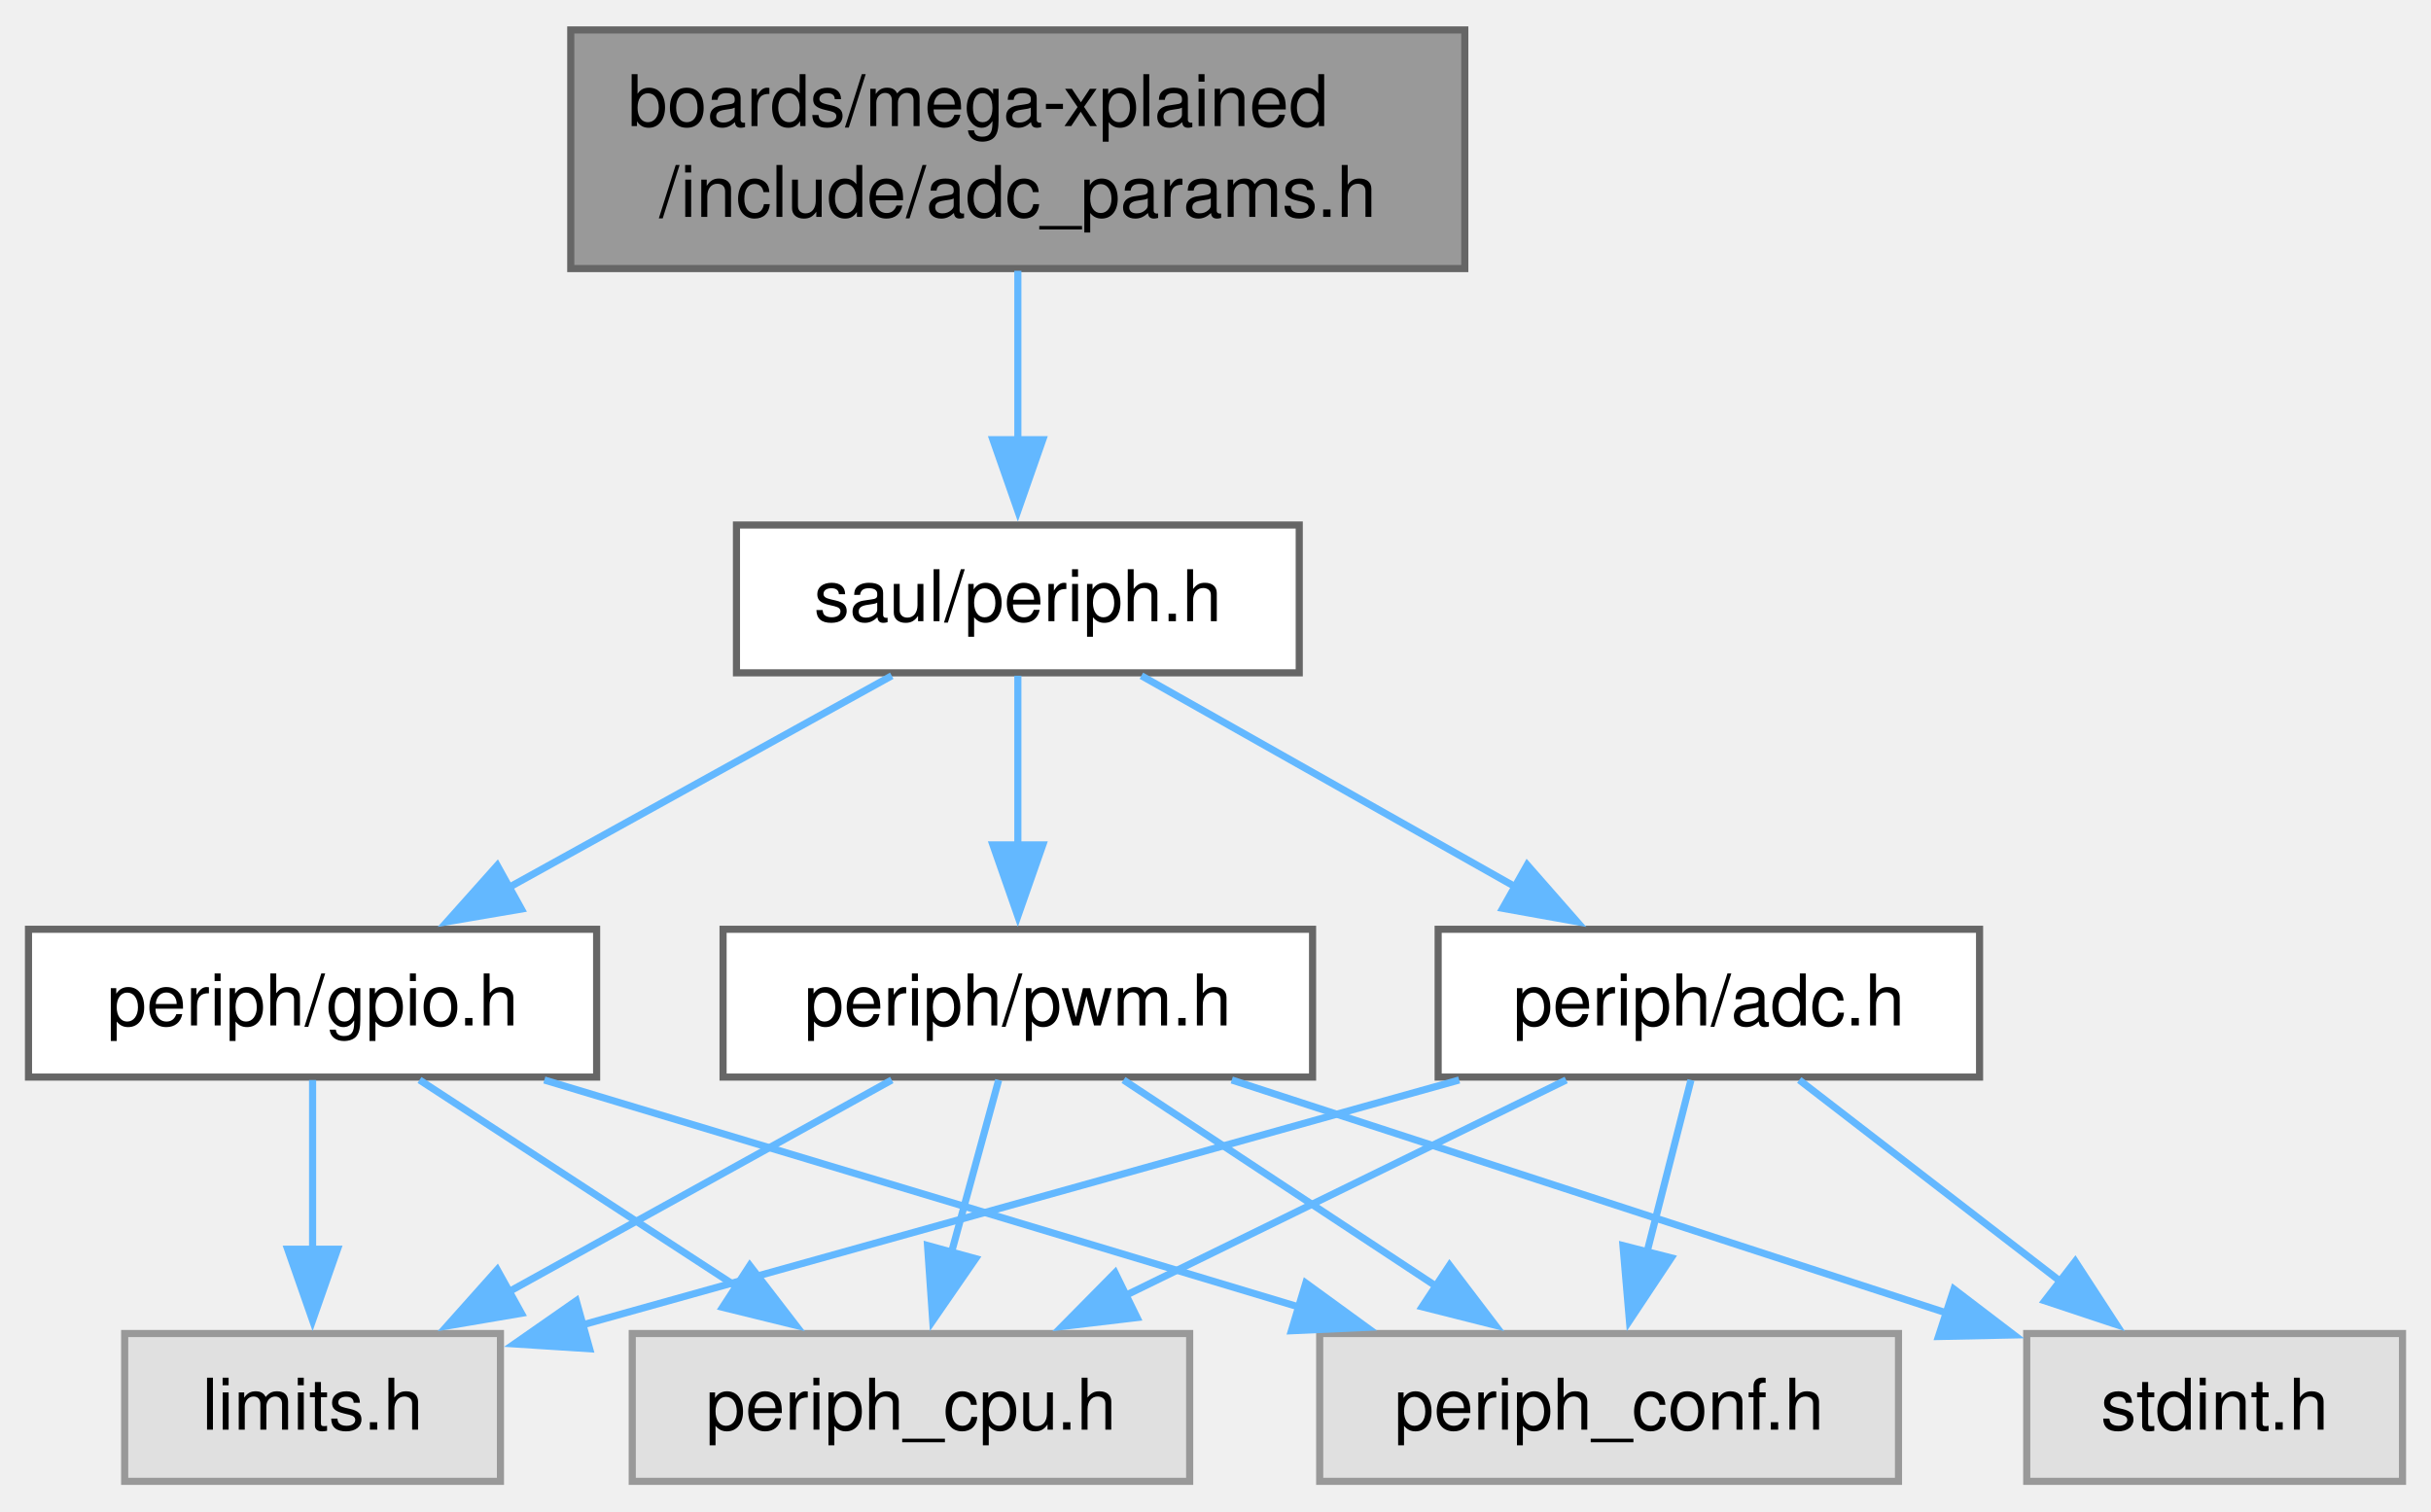
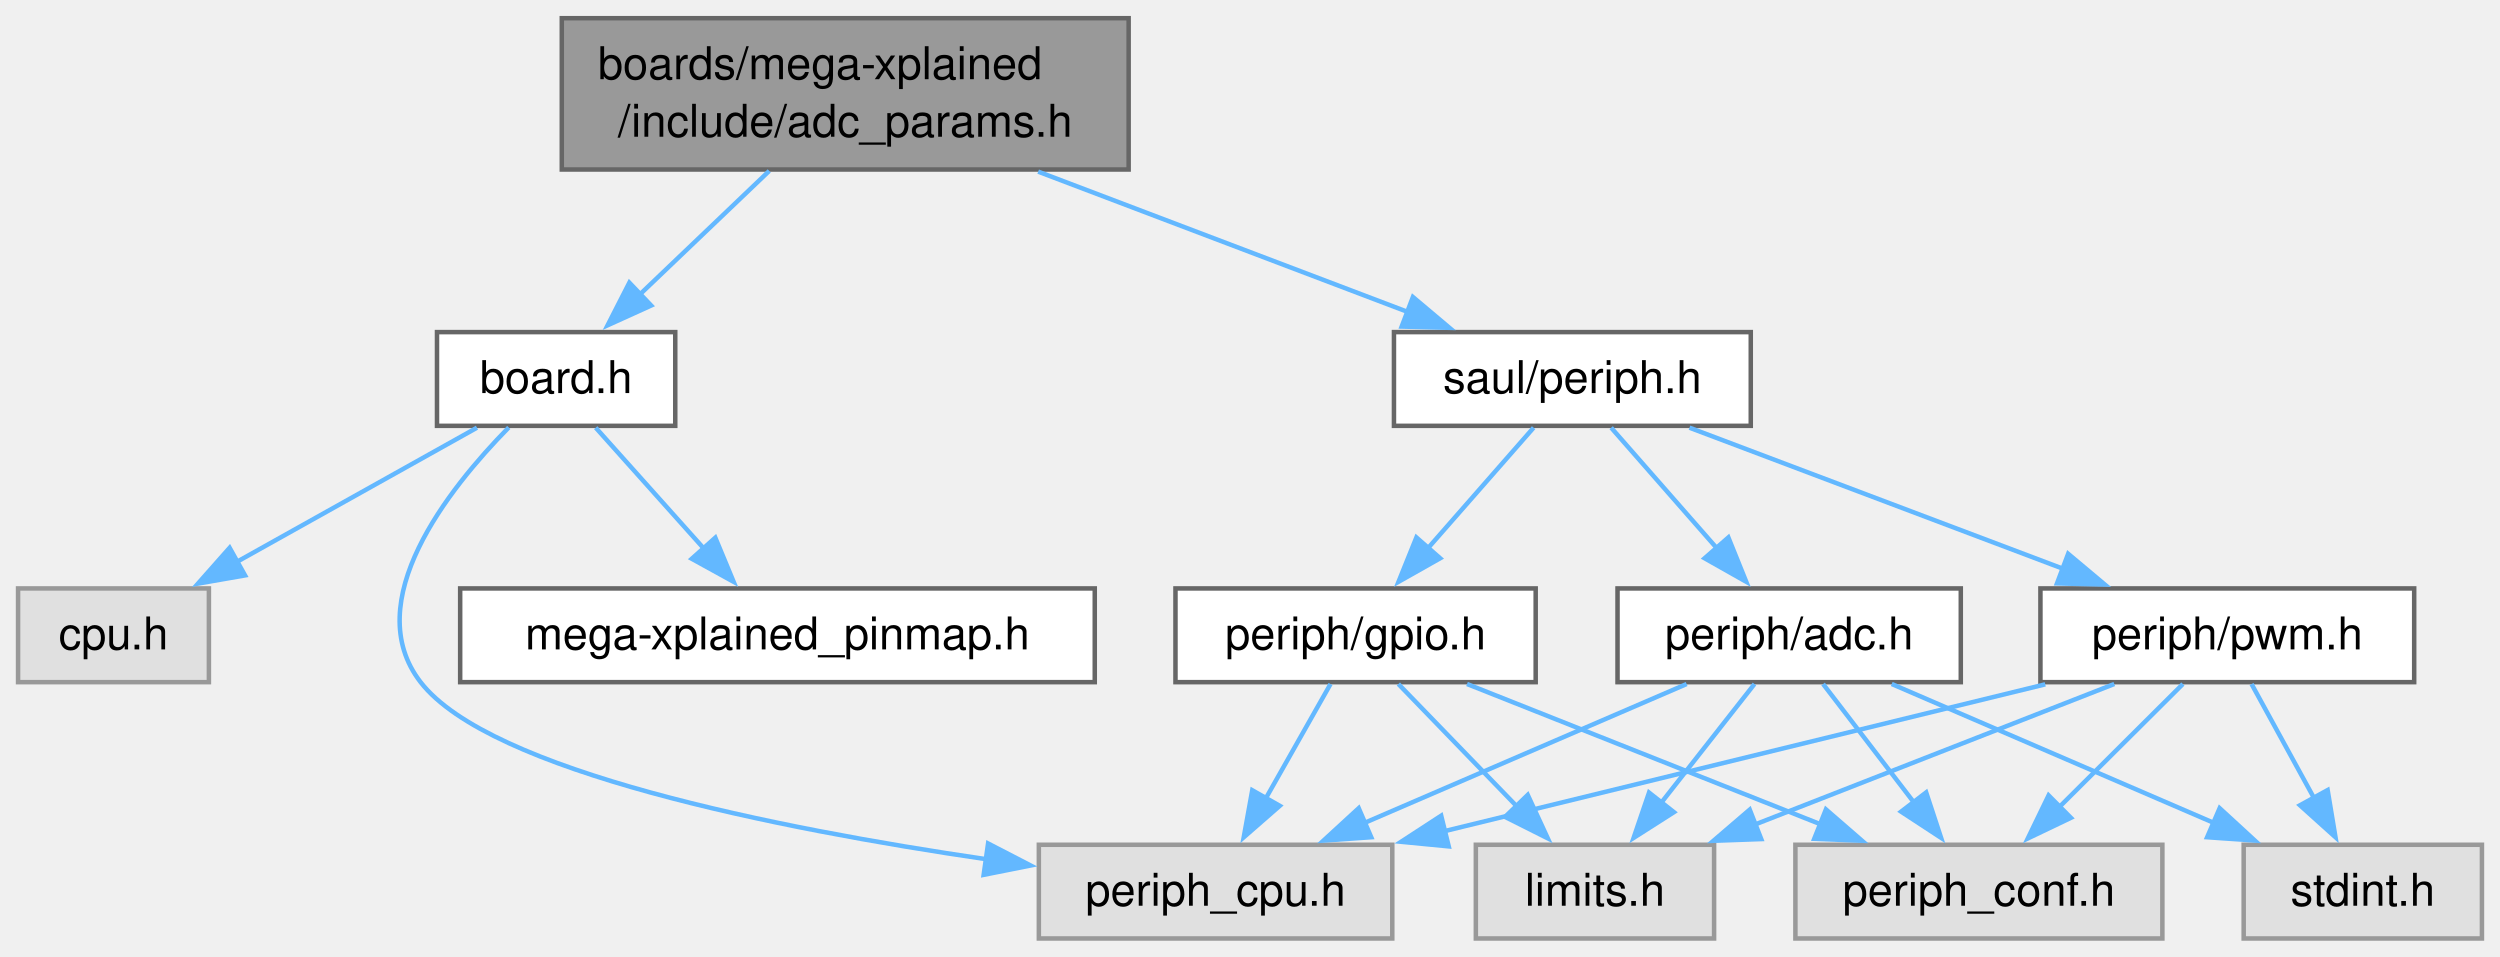
- <svg xmlns="http://www.w3.org/2000/svg" xmlns:xlink="http://www.w3.org/1999/xlink" width="341pt" height="212pt" viewBox="0.00 0.00 341.25 211.75">
+ <svg xmlns="http://www.w3.org/2000/svg" xmlns:xlink="http://www.w3.org/1999/xlink" width="554pt" height="212pt" viewBox="0.00 0.00 553.50 211.75">
  <g id="graph0" class="graph" transform="scale(1 1) rotate(0) translate(4 207.75)">
    <g id="Node000001" class="node">
      <g id="a_Node000001">
        <a xlink:title="Board specific configuration of direct mapped ADC.">
-           <polygon fill="#999999" stroke="#666666" points="201.62,-203.75 76.12,-203.75 76.12,-170.25 201.62,-170.25 201.62,-203.75" />
-           <text text-anchor="start" x="84.12" y="-190.25" font-family="Helvetica,sans-Serif" font-size="10.00">boards/mega-xplained</text>
-           <text text-anchor="middle" x="138.88" y="-177.5" font-family="Helvetica,sans-Serif" font-size="10.00">/include/adc_params.h</text>
+           <polygon fill="#999999" stroke="#666666" points="245.88,-203.75 120.38,-203.75 120.38,-170.25 245.88,-170.25 245.88,-203.75" />
+           <text text-anchor="start" x="128.38" y="-190.25" font-family="Helvetica,sans-Serif" font-size="10.00">boards/mega-xplained</text>
+           <text text-anchor="middle" x="183.12" y="-177.5" font-family="Helvetica,sans-Serif" font-size="10.00">/include/adc_params.h</text>
        </a>
      </g>
    </g>
    <g id="Node000002" class="node">
      <g id="a_Node000002">
-         <a xlink:href="periph_8h.html" target="_top" xlink:title="Parameter definitions for mapping peripherals directly to SAUL.">
-           <polygon fill="white" stroke="#666666" points="178.38,-134.25 99.38,-134.25 99.38,-113.5 178.38,-113.5 178.38,-134.25" />
-           <text text-anchor="middle" x="138.88" y="-120.75" font-family="Helvetica,sans-Serif" font-size="10.00">saul/periph.h</text>
+         <a xlink:href="mega-xplained_2include_2board_8h_source.html" target="_top" xlink:title=" ">
+           <polygon fill="white" stroke="#666666" points="145.5,-134.25 92.75,-134.25 92.75,-113.5 145.5,-113.5 145.5,-134.25" />
+           <text text-anchor="middle" x="119.12" y="-120.75" font-family="Helvetica,sans-Serif" font-size="10.00">board.h</text>
        </a>
      </g>
    </g>
    <g id="edge1_Node000001_Node000002" class="edge">
      <g id="a_edge1_Node000001_Node000002">
        <a xlink:title=" ">
-           <path fill="none" stroke="#63b8ff" d="M138.88,-169.94C138.88,-162.6 138.88,-153.82 138.88,-145.96" />
-           <polygon fill="#63b8ff" stroke="#63b8ff" points="142.38,-146.23 138.88,-136.23 135.38,-146.23 142.38,-146.23" />
+           <path fill="none" stroke="#63b8ff" d="M166.31,-169.94C157.53,-161.56 146.77,-151.28 137.74,-142.66" />
+           <polygon fill="#63b8ff" stroke="#63b8ff" points="140.17,-140.14 130.52,-135.76 135.34,-145.2 140.17,-140.14" />
+         </a>
+       </g>
+     </g>
+     <g id="Node000006" class="node">
+       <g id="a_Node000006">
+         <a xlink:href="periph_8h.html" target="_top" xlink:title="Parameter definitions for mapping peripherals directly to SAUL.">
+           <polygon fill="white" stroke="#666666" points="383.62,-134.25 304.62,-134.25 304.62,-113.5 383.62,-113.5 383.62,-134.25" />
+           <text text-anchor="middle" x="344.12" y="-120.75" font-family="Helvetica,sans-Serif" font-size="10.00">saul/periph.h</text>
+         </a>
+       </g>
+     </g>
+     <g id="edge5_Node000001_Node000006" class="edge">
+       <g id="a_edge5_Node000001_Node000006">
+         <a xlink:title=" ">
+           <path fill="none" stroke="#63b8ff" d="M225.85,-169.78C251.38,-160.09 283.46,-147.91 307.77,-138.68" />
+           <polygon fill="#63b8ff" stroke="#63b8ff" points="308.82,-142.02 316.92,-135.2 306.33,-135.48 308.82,-142.02" />
        </a>
      </g>
    </g>
    <g id="Node000003" class="node">
      <g id="a_Node000003">
-         <a xlink:href="drivers_2include_2periph_2gpio_8h.html" target="_top" xlink:title="Low-level GPIO peripheral driver interface definitions.">
-           <polygon fill="white" stroke="#666666" points="79.75,-77.5 0,-77.5 0,-56.75 79.75,-56.75 79.75,-77.5" />
-           <text text-anchor="middle" x="39.88" y="-64" font-family="Helvetica,sans-Serif" font-size="10.00">periph/gpio.h</text>
+         <a xlink:title=" ">
+           <polygon fill="#e0e0e0" stroke="#999999" points="42.25,-77.5 0,-77.5 0,-56.75 42.25,-56.75 42.25,-77.5" />
+           <text text-anchor="middle" x="21.12" y="-64" font-family="Helvetica,sans-Serif" font-size="10.00">cpu.h</text>
        </a>
      </g>
    </g>
    <g id="edge2_Node000002_Node000003" class="edge">
      <g id="a_edge2_Node000002_Node000003">
        <a xlink:title=" ">
-           <path fill="none" stroke="#63b8ff" d="M121.18,-113.09C106.25,-104.83 84.64,-92.88 67.45,-83.38" />
-           <polygon fill="#63b8ff" stroke="#63b8ff" points="69.19,-80.34 58.75,-78.56 65.8,-86.46 69.19,-80.34" />
+           <path fill="none" stroke="#63b8ff" d="M101.6,-113.09C86.83,-104.83 65.44,-92.88 48.43,-83.38" />
+           <polygon fill="#63b8ff" stroke="#63b8ff" points="50.25,-80.39 39.82,-78.57 46.84,-86.5 50.25,-80.39" />
+         </a>
+       </g>
+     </g>
+     <g id="Node000004" class="node">
+       <g id="a_Node000004">
+         <a xlink:title=" ">
+           <polygon fill="#e0e0e0" stroke="#999999" points="304.25,-20.75 226,-20.75 226,0 304.25,0 304.25,-20.75" />
+           <text text-anchor="middle" x="265.12" y="-7.25" font-family="Helvetica,sans-Serif" font-size="10.00">periph_cpu.h</text>
+         </a>
+       </g>
+     </g>
+     <g id="edge3_Node000002_Node000004" class="edge">
+       <g id="a_edge3_Node000002_Node000004">
+         <a xlink:title=" ">
+           <path fill="none" stroke="#63b8ff" d="M108.64,-113.14C95.25,-99.53 75.38,-74.49 89.12,-56.75 104.4,-37.03 167.94,-24.36 214.3,-17.56" />
+           <polygon fill="#63b8ff" stroke="#63b8ff" points="214.76,-21.03 224.18,-16.16 213.78,-14.09 214.76,-21.03" />
+         </a>
+       </g>
+     </g>
+     <g id="Node000005" class="node">
+       <g id="a_Node000005">
+         <a xlink:href="mega-xplained__pinmap_8h.html" target="_top" xlink:title="Mapping from MCU pins to Mega Xplained pins.">
+           <polygon fill="white" stroke="#666666" points="238.38,-77.5 97.88,-77.5 97.88,-56.75 238.38,-56.75 238.38,-77.5" />
+           <text text-anchor="middle" x="168.12" y="-64" font-family="Helvetica,sans-Serif" font-size="10.00">mega-xplained_pinmap.h</text>
+         </a>
+       </g>
+     </g>
+     <g id="edge4_Node000002_Node000005" class="edge">
+       <g id="a_edge4_Node000002_Node000005">
+         <a xlink:title=" ">
+           <path fill="none" stroke="#63b8ff" d="M127.89,-113.09C134.57,-105.61 143.98,-95.11 152.01,-86.13" />
+           <polygon fill="#63b8ff" stroke="#63b8ff" points="154.37,-88.74 158.43,-78.96 149.15,-84.07 154.37,-88.74" />
        </a>
      </g>
    </g>
    <g id="Node000007" class="node">
      <g id="a_Node000007">
+         <a xlink:href="drivers_2include_2periph_2gpio_8h.html" target="_top" xlink:title="Low-level GPIO peripheral driver interface definitions.">
+           <polygon fill="white" stroke="#666666" points="336,-77.5 256.25,-77.5 256.25,-56.75 336,-56.75 336,-77.5" />
+           <text text-anchor="middle" x="296.12" y="-64" font-family="Helvetica,sans-Serif" font-size="10.00">periph/gpio.h</text>
+         </a>
+       </g>
+     </g>
+     <g id="edge6_Node000006_Node000007" class="edge">
+       <g id="a_edge6_Node000006_Node000007">
+         <a xlink:title=" ">
+           <path fill="none" stroke="#63b8ff" d="M335.54,-113.09C329.06,-105.69 319.97,-95.32 312.15,-86.41" />
+           <polygon fill="#63b8ff" stroke="#63b8ff" points="314.85,-84.18 305.63,-78.97 309.59,-88.79 314.85,-84.18" />
+         </a>
+       </g>
+     </g>
+     <g id="Node000010" class="node">
+       <g id="a_Node000010">
        <a xlink:href="adc_8h.html" target="_top" xlink:title="Low-level ADC peripheral driver interface definitions.">
-           <polygon fill="white" stroke="#666666" points="273.88,-77.5 197.88,-77.5 197.88,-56.75 273.88,-56.75 273.88,-77.5" />
-           <text text-anchor="middle" x="235.88" y="-64" font-family="Helvetica,sans-Serif" font-size="10.00">periph/adc.h</text>
-         </a>
-       </g>
-     </g>
-     <g id="edge6_Node000002_Node000007" class="edge">
-       <g id="a_edge6_Node000002_Node000007">
-         <a xlink:title=" ">
-           <path fill="none" stroke="#63b8ff" d="M156.22,-113.09C170.84,-104.83 192.01,-92.88 208.85,-83.38" />
-           <polygon fill="#63b8ff" stroke="#63b8ff" points="210.38,-86.54 217.37,-78.57 206.94,-80.44 210.38,-86.54" />
+           <polygon fill="white" stroke="#666666" points="430.12,-77.5 354.12,-77.5 354.12,-56.75 430.12,-56.75 430.12,-77.5" />
+           <text text-anchor="middle" x="392.12" y="-64" font-family="Helvetica,sans-Serif" font-size="10.00">periph/adc.h</text>
+         </a>
+       </g>
+     </g>
+     <g id="edge10_Node000006_Node000010" class="edge">
+       <g id="a_edge10_Node000006_Node000010">
+         <a xlink:title=" ">
+           <path fill="none" stroke="#63b8ff" d="M352.71,-113.09C359.19,-105.69 368.28,-95.32 376.1,-86.41" />
+           <polygon fill="#63b8ff" stroke="#63b8ff" points="378.66,-88.79 382.62,-78.97 373.4,-84.18 378.66,-88.79" />
+         </a>
+       </g>
+     </g>
+     <g id="Node000012" class="node">
+       <g id="a_Node000012">
+         <a xlink:href="pwm_8h.html" target="_top" xlink:title="Low-level PWM peripheral driver interface definitions.">
+           <polygon fill="white" stroke="#666666" points="530.5,-77.5 447.75,-77.5 447.75,-56.75 530.5,-56.75 530.5,-77.5" />
+           <text text-anchor="middle" x="489.12" y="-64" font-family="Helvetica,sans-Serif" font-size="10.00">periph/pwm.h</text>
+         </a>
+       </g>
+     </g>
+     <g id="edge15_Node000006_Node000012" class="edge">
+       <g id="a_edge15_Node000006_Node000012">
+         <a xlink:title=" ">
+           <path fill="none" stroke="#63b8ff" d="M370.05,-113.09C393.14,-104.37 427.17,-91.52 452.94,-81.79" />
+           <polygon fill="#63b8ff" stroke="#63b8ff" points="453.89,-85.17 462.01,-78.36 451.42,-78.62 453.89,-85.17" />
+         </a>
+       </g>
+     </g>
+     <g id="edge8_Node000007_Node000004" class="edge">
+       <g id="a_edge8_Node000007_Node000004">
+         <a xlink:title=" ">
+           <path fill="none" stroke="#63b8ff" d="M290.58,-56.34C286.62,-49.33 281.14,-39.66 276.28,-31.08" />
+           <polygon fill="#63b8ff" stroke="#63b8ff" points="279.34,-29.37 271.36,-22.4 273.25,-32.82 279.34,-29.37" />
+         </a>
+       </g>
+     </g>
+     <g id="Node000008" class="node">
+       <g id="a_Node000008">
+         <a xlink:title=" ">
+           <polygon fill="#e0e0e0" stroke="#999999" points="375.5,-20.75 322.75,-20.75 322.75,0 375.5,0 375.5,-20.75" />
+           <text text-anchor="middle" x="349.12" y="-7.25" font-family="Helvetica,sans-Serif" font-size="10.00">limits.h</text>
+         </a>
+       </g>
+     </g>
+     <g id="edge7_Node000007_Node000008" class="edge">
+       <g id="a_edge7_Node000007_Node000008">
+         <a xlink:title=" ">
+           <path fill="none" stroke="#63b8ff" d="M305.6,-56.34C312.91,-48.78 323.22,-38.14 331.97,-29.1" />
+           <polygon fill="#63b8ff" stroke="#63b8ff" points="334.24,-31.79 338.68,-22.17 329.21,-26.92 334.24,-31.79" />
        </a>
      </g>
    </g>
    <g id="Node000009" class="node">
      <g id="a_Node000009">
-         <a xlink:href="pwm_8h.html" target="_top" xlink:title="Low-level PWM peripheral driver interface definitions.">
-           <polygon fill="white" stroke="#666666" points="180.25,-77.5 97.5,-77.5 97.5,-56.75 180.25,-56.75 180.25,-77.5" />
-           <text text-anchor="middle" x="138.88" y="-64" font-family="Helvetica,sans-Serif" font-size="10.00">periph/pwm.h</text>
-         </a>
-       </g>
-     </g>
-     <g id="edge11_Node000002_Node000009" class="edge">
-       <g id="a_edge11_Node000002_Node000009">
-         <a xlink:title=" ">
-           <path fill="none" stroke="#63b8ff" d="M138.88,-113.09C138.88,-106.47 138.88,-97.47 138.88,-89.27" />
-           <polygon fill="#63b8ff" stroke="#63b8ff" points="142.38,-89.34 138.88,-79.34 135.38,-89.34 142.38,-89.34" />
-         </a>
-       </g>
-     </g>
-     <g id="Node000004" class="node">
-       <g id="a_Node000004">
-         <a xlink:title=" ">
-           <polygon fill="#e0e0e0" stroke="#999999" points="66.25,-20.75 13.5,-20.75 13.5,0 66.25,0 66.25,-20.75" />
-           <text text-anchor="middle" x="39.88" y="-7.25" font-family="Helvetica,sans-Serif" font-size="10.00">limits.h</text>
-         </a>
-       </g>
-     </g>
-     <g id="edge3_Node000003_Node000004" class="edge">
-       <g id="a_edge3_Node000003_Node000004">
-         <a xlink:title=" ">
-           <path fill="none" stroke="#63b8ff" d="M39.88,-56.34C39.88,-49.72 39.88,-40.72 39.88,-32.52" />
-           <polygon fill="#63b8ff" stroke="#63b8ff" points="43.38,-32.59 39.88,-22.59 36.38,-32.59 43.38,-32.59" />
-         </a>
-       </g>
-     </g>
-     <g id="Node000005" class="node">
-       <g id="a_Node000005">
-         <a xlink:title=" ">
-           <polygon fill="#e0e0e0" stroke="#999999" points="163,-20.75 84.75,-20.75 84.75,0 163,0 163,-20.75" />
-           <text text-anchor="middle" x="123.88" y="-7.25" font-family="Helvetica,sans-Serif" font-size="10.00">periph_cpu.h</text>
-         </a>
-       </g>
-     </g>
-     <g id="edge4_Node000003_Node000005" class="edge">
-       <g id="a_edge4_Node000003_Node000005">
-         <a xlink:title=" ">
-           <path fill="none" stroke="#63b8ff" d="M54.89,-56.34C67.32,-48.24 85.2,-36.58 99.65,-27.17" />
-           <polygon fill="#63b8ff" stroke="#63b8ff" points="101.25,-30.3 107.72,-21.9 97.43,-24.43 101.25,-30.3" />
-         </a>
-       </g>
-     </g>
-     <g id="Node000006" class="node">
-       <g id="a_Node000006">
-         <a xlink:title=" ">
-           <polygon fill="#e0e0e0" stroke="#999999" points="262.5,-20.75 181.25,-20.75 181.25,0 262.5,0 262.5,-20.75" />
-           <text text-anchor="middle" x="221.88" y="-7.25" font-family="Helvetica,sans-Serif" font-size="10.00">periph_conf.h</text>
-         </a>
-       </g>
-     </g>
-     <g id="edge5_Node000003_Node000006" class="edge">
-       <g id="a_edge5_Node000003_Node000006">
-         <a xlink:title=" ">
-           <path fill="none" stroke="#63b8ff" d="M72.41,-56.34C101.96,-47.45 145.75,-34.27 178.31,-24.48" />
-           <polygon fill="#63b8ff" stroke="#63b8ff" points="179.3,-27.84 187.86,-21.61 177.28,-21.14 179.3,-27.84" />
-         </a>
-       </g>
-     </g>
-     <g id="edge7_Node000007_Node000004" class="edge">
-       <g id="a_edge7_Node000007_Node000004">
-         <a xlink:title=" ">
-           <path fill="none" stroke="#63b8ff" d="M200.83,-56.34C166.16,-46.65 113.25,-31.87 77.65,-21.93" />
-           <polygon fill="#63b8ff" stroke="#63b8ff" points="78.77,-18.61 68.2,-19.29 76.89,-25.35 78.77,-18.61" />
-         </a>
-       </g>
-     </g>
-     <g id="edge9_Node000007_Node000005" class="edge">
-       <g id="a_edge9_Node000007_Node000005">
-         <a xlink:title=" ">
-           <path fill="none" stroke="#63b8ff" d="M215.85,-56.34C198.65,-47.93 173.6,-35.68 153.98,-26.09" />
-           <polygon fill="#63b8ff" stroke="#63b8ff" points="155.61,-22.99 145.08,-21.74 152.53,-29.28 155.61,-22.99" />
-         </a>
-       </g>
-     </g>
-     <g id="edge10_Node000007_Node000006" class="edge">
-       <g id="a_edge10_Node000007_Node000006">
-         <a xlink:title=" ">
-           <path fill="none" stroke="#63b8ff" d="M233.37,-56.34C231.66,-49.64 229.33,-40.51 227.21,-32.23" />
-           <polygon fill="#63b8ff" stroke="#63b8ff" points="230.6,-31.37 224.73,-22.54 223.82,-33.1 230.6,-31.37" />
-         </a>
-       </g>
-     </g>
-     <g id="Node000008" class="node">
-       <g id="a_Node000008">
-         <a xlink:title=" ">
-           <polygon fill="#e0e0e0" stroke="#999999" points="333.25,-20.75 280.5,-20.75 280.5,0 333.25,0 333.25,-20.75" />
-           <text text-anchor="middle" x="306.88" y="-7.25" font-family="Helvetica,sans-Serif" font-size="10.00">stdint.h</text>
-         </a>
-       </g>
-     </g>
-     <g id="edge8_Node000007_Node000008" class="edge">
-       <g id="a_edge8_Node000007_Node000008">
-         <a xlink:title=" ">
-           <path fill="none" stroke="#63b8ff" d="M248.57,-56.34C258.77,-48.47 273.32,-37.25 285.33,-27.99" />
-           <polygon fill="#63b8ff" stroke="#63b8ff" points="287.31,-30.88 293.09,-22 283.04,-25.34 287.31,-30.88" />
-         </a>
-       </g>
-     </g>
-     <g id="edge13_Node000009_Node000004" class="edge">
-       <g id="a_edge13_Node000009_Node000004">
-         <a xlink:title=" ">
-           <path fill="none" stroke="#63b8ff" d="M121.18,-56.34C106.25,-48.08 84.64,-36.13 67.45,-26.63" />
-           <polygon fill="#63b8ff" stroke="#63b8ff" points="69.19,-23.59 58.75,-21.81 65.8,-29.71 69.19,-23.59" />
-         </a>
-       </g>
-     </g>
-     <g id="edge14_Node000009_Node000005" class="edge">
-       <g id="a_edge14_Node000009_Node000005">
-         <a xlink:title=" ">
-           <path fill="none" stroke="#63b8ff" d="M136.19,-56.34C134.34,-49.56 131.8,-40.3 129.51,-31.94" />
-           <polygon fill="#63b8ff" stroke="#63b8ff" points="132.95,-31.26 126.93,-22.54 126.2,-33.11 132.95,-31.26" />
-         </a>
-       </g>
-     </g>
-     <g id="edge15_Node000009_Node000006" class="edge">
-       <g id="a_edge15_Node000009_Node000006">
-         <a xlink:title=" ">
-           <path fill="none" stroke="#63b8ff" d="M153.71,-56.34C165.99,-48.24 183.66,-36.58 197.93,-27.17" />
-           <polygon fill="#63b8ff" stroke="#63b8ff" points="199.48,-30.34 205.9,-21.91 195.63,-24.5 199.48,-30.34" />
-         </a>
-       </g>
-     </g>
-     <g id="edge12_Node000009_Node000008" class="edge">
-       <g id="a_edge12_Node000009_Node000008">
-         <a xlink:title=" ">
-           <path fill="none" stroke="#63b8ff" d="M168.91,-56.34C197.07,-47.16 239.26,-33.41 269.57,-23.53" />
-           <polygon fill="#63b8ff" stroke="#63b8ff" points="270.28,-26.98 278.71,-20.55 268.11,-20.33 270.28,-26.98" />
+         <a xlink:title=" ">
+           <polygon fill="#e0e0e0" stroke="#999999" points="474.75,-20.75 393.5,-20.75 393.5,0 474.75,0 474.75,-20.75" />
+           <text text-anchor="middle" x="434.12" y="-7.25" font-family="Helvetica,sans-Serif" font-size="10.00">periph_conf.h</text>
+         </a>
+       </g>
+     </g>
+     <g id="edge9_Node000007_Node000009" class="edge">
+       <g id="a_edge9_Node000007_Node000009">
+         <a xlink:title=" ">
+           <path fill="none" stroke="#63b8ff" d="M320.8,-56.34C342.58,-47.69 374.58,-35 399.03,-25.3" />
+           <polygon fill="#63b8ff" stroke="#63b8ff" points="400.26,-28.58 408.26,-21.64 397.67,-22.07 400.26,-28.58" />
+         </a>
+       </g>
+     </g>
+     <g id="edge13_Node000010_Node000004" class="edge">
+       <g id="a_edge13_Node000010_Node000004">
+         <a xlink:title=" ">
+           <path fill="none" stroke="#63b8ff" d="M369.42,-56.34C349.55,-47.77 320.45,-35.23 298.03,-25.56" />
+           <polygon fill="#63b8ff" stroke="#63b8ff" points="299.59,-22.42 289.02,-21.68 296.82,-28.85 299.59,-22.42" />
+         </a>
+       </g>
+     </g>
+     <g id="edge11_Node000010_Node000008" class="edge">
+       <g id="a_edge11_Node000010_Node000008">
+         <a xlink:title=" ">
+           <path fill="none" stroke="#63b8ff" d="M384.44,-56.34C378.69,-49.02 370.66,-38.79 363.71,-29.94" />
+           <polygon fill="#63b8ff" stroke="#63b8ff" points="366.61,-27.97 357.68,-22.27 361.1,-32.3 366.61,-27.97" />
+         </a>
+       </g>
+     </g>
+     <g id="edge14_Node000010_Node000009" class="edge">
+       <g id="a_edge14_Node000010_Node000009">
+         <a xlink:title=" ">
+           <path fill="none" stroke="#63b8ff" d="M399.63,-56.34C405.25,-49.02 413.09,-38.79 419.88,-29.94" />
+           <polygon fill="#63b8ff" stroke="#63b8ff" points="422.45,-32.34 425.76,-22.28 416.9,-28.08 422.45,-32.34" />
+         </a>
+       </g>
+     </g>
+     <g id="Node000011" class="node">
+       <g id="a_Node000011">
+         <a xlink:title=" ">
+           <polygon fill="#e0e0e0" stroke="#999999" points="545.5,-20.75 492.75,-20.75 492.75,0 545.5,0 545.5,-20.75" />
+           <text text-anchor="middle" x="519.12" y="-7.25" font-family="Helvetica,sans-Serif" font-size="10.00">stdint.h</text>
+         </a>
+       </g>
+     </g>
+     <g id="edge12_Node000010_Node000011" class="edge">
+       <g id="a_edge12_Node000010_Node000011">
+         <a xlink:title=" ">
+           <path fill="none" stroke="#63b8ff" d="M414.83,-56.34C434.7,-47.77 463.8,-35.23 486.22,-25.56" />
+           <polygon fill="#63b8ff" stroke="#63b8ff" points="487.43,-28.85 495.23,-21.68 484.66,-22.42 487.43,-28.85" />
+         </a>
+       </g>
+     </g>
+     <g id="edge18_Node000012_Node000004" class="edge">
+       <g id="a_edge18_Node000012_Node000004">
+         <a xlink:title=" ">
+           <path fill="none" stroke="#63b8ff" d="M448.82,-56.27C411.6,-47.18 356.14,-33.62 315.91,-23.79" />
+           <polygon fill="#63b8ff" stroke="#63b8ff" points="316.75,-20.39 306.2,-21.41 315.08,-27.19 316.75,-20.39" />
+         </a>
+       </g>
+     </g>
+     <g id="edge17_Node000012_Node000008" class="edge">
+       <g id="a_edge17_Node000012_Node000008">
+         <a xlink:title=" ">
+           <path fill="none" stroke="#63b8ff" d="M464.1,-56.34C441.9,-47.66 409.24,-34.88 384.39,-25.17" />
+           <polygon fill="#63b8ff" stroke="#63b8ff" points="385.94,-22.01 375.35,-21.63 383.39,-28.53 385.94,-22.01" />
+         </a>
+       </g>
+     </g>
+     <g id="edge19_Node000012_Node000009" class="edge">
+       <g id="a_edge19_Node000012_Node000009">
+         <a xlink:title=" ">
+           <path fill="none" stroke="#63b8ff" d="M479.29,-56.34C471.71,-48.78 461.01,-38.14 451.93,-29.1" />
+           <polygon fill="#63b8ff" stroke="#63b8ff" points="454.5,-26.72 444.95,-22.15 449.56,-31.68 454.5,-26.72" />
+         </a>
+       </g>
+     </g>
+     <g id="edge16_Node000012_Node000011" class="edge">
+       <g id="a_edge16_Node000012_Node000011">
+         <a xlink:title=" ">
+           <path fill="none" stroke="#63b8ff" d="M494.49,-56.34C498.33,-49.33 503.63,-39.66 508.33,-31.08" />
+           <polygon fill="#63b8ff" stroke="#63b8ff" points="511.34,-32.86 513.08,-22.41 505.21,-29.49 511.34,-32.86" />
        </a>
      </g>
    </g>
  </g>
</svg>
